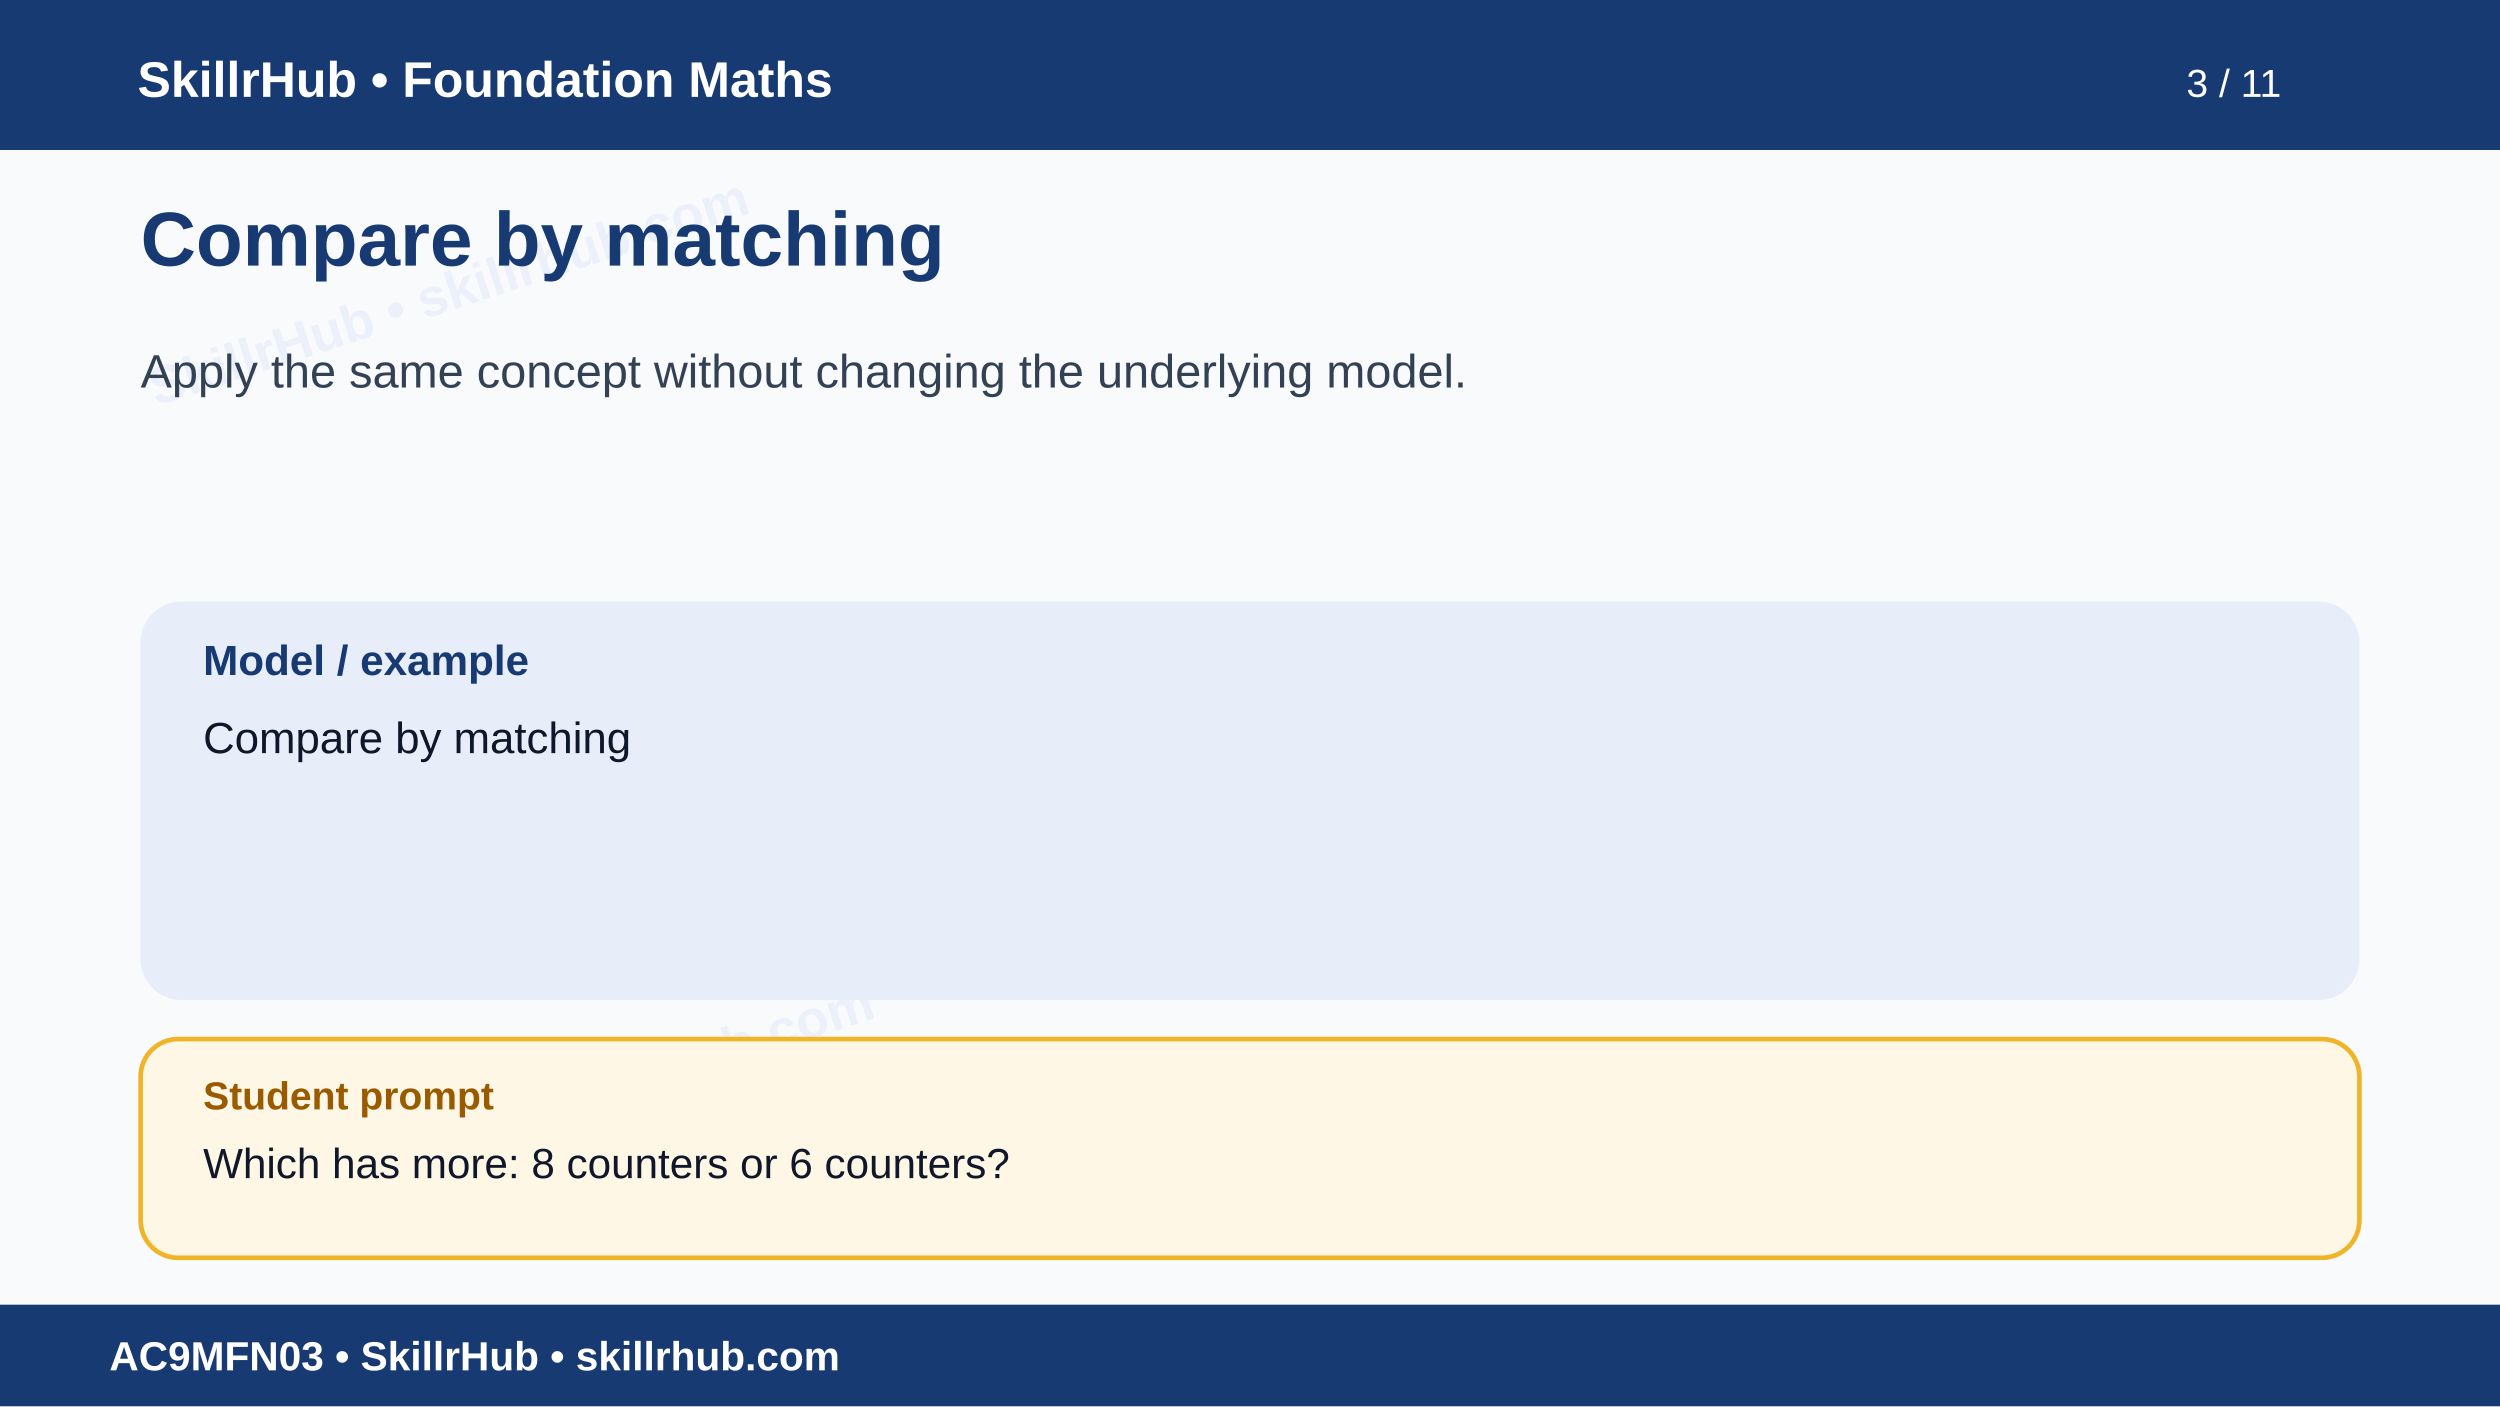
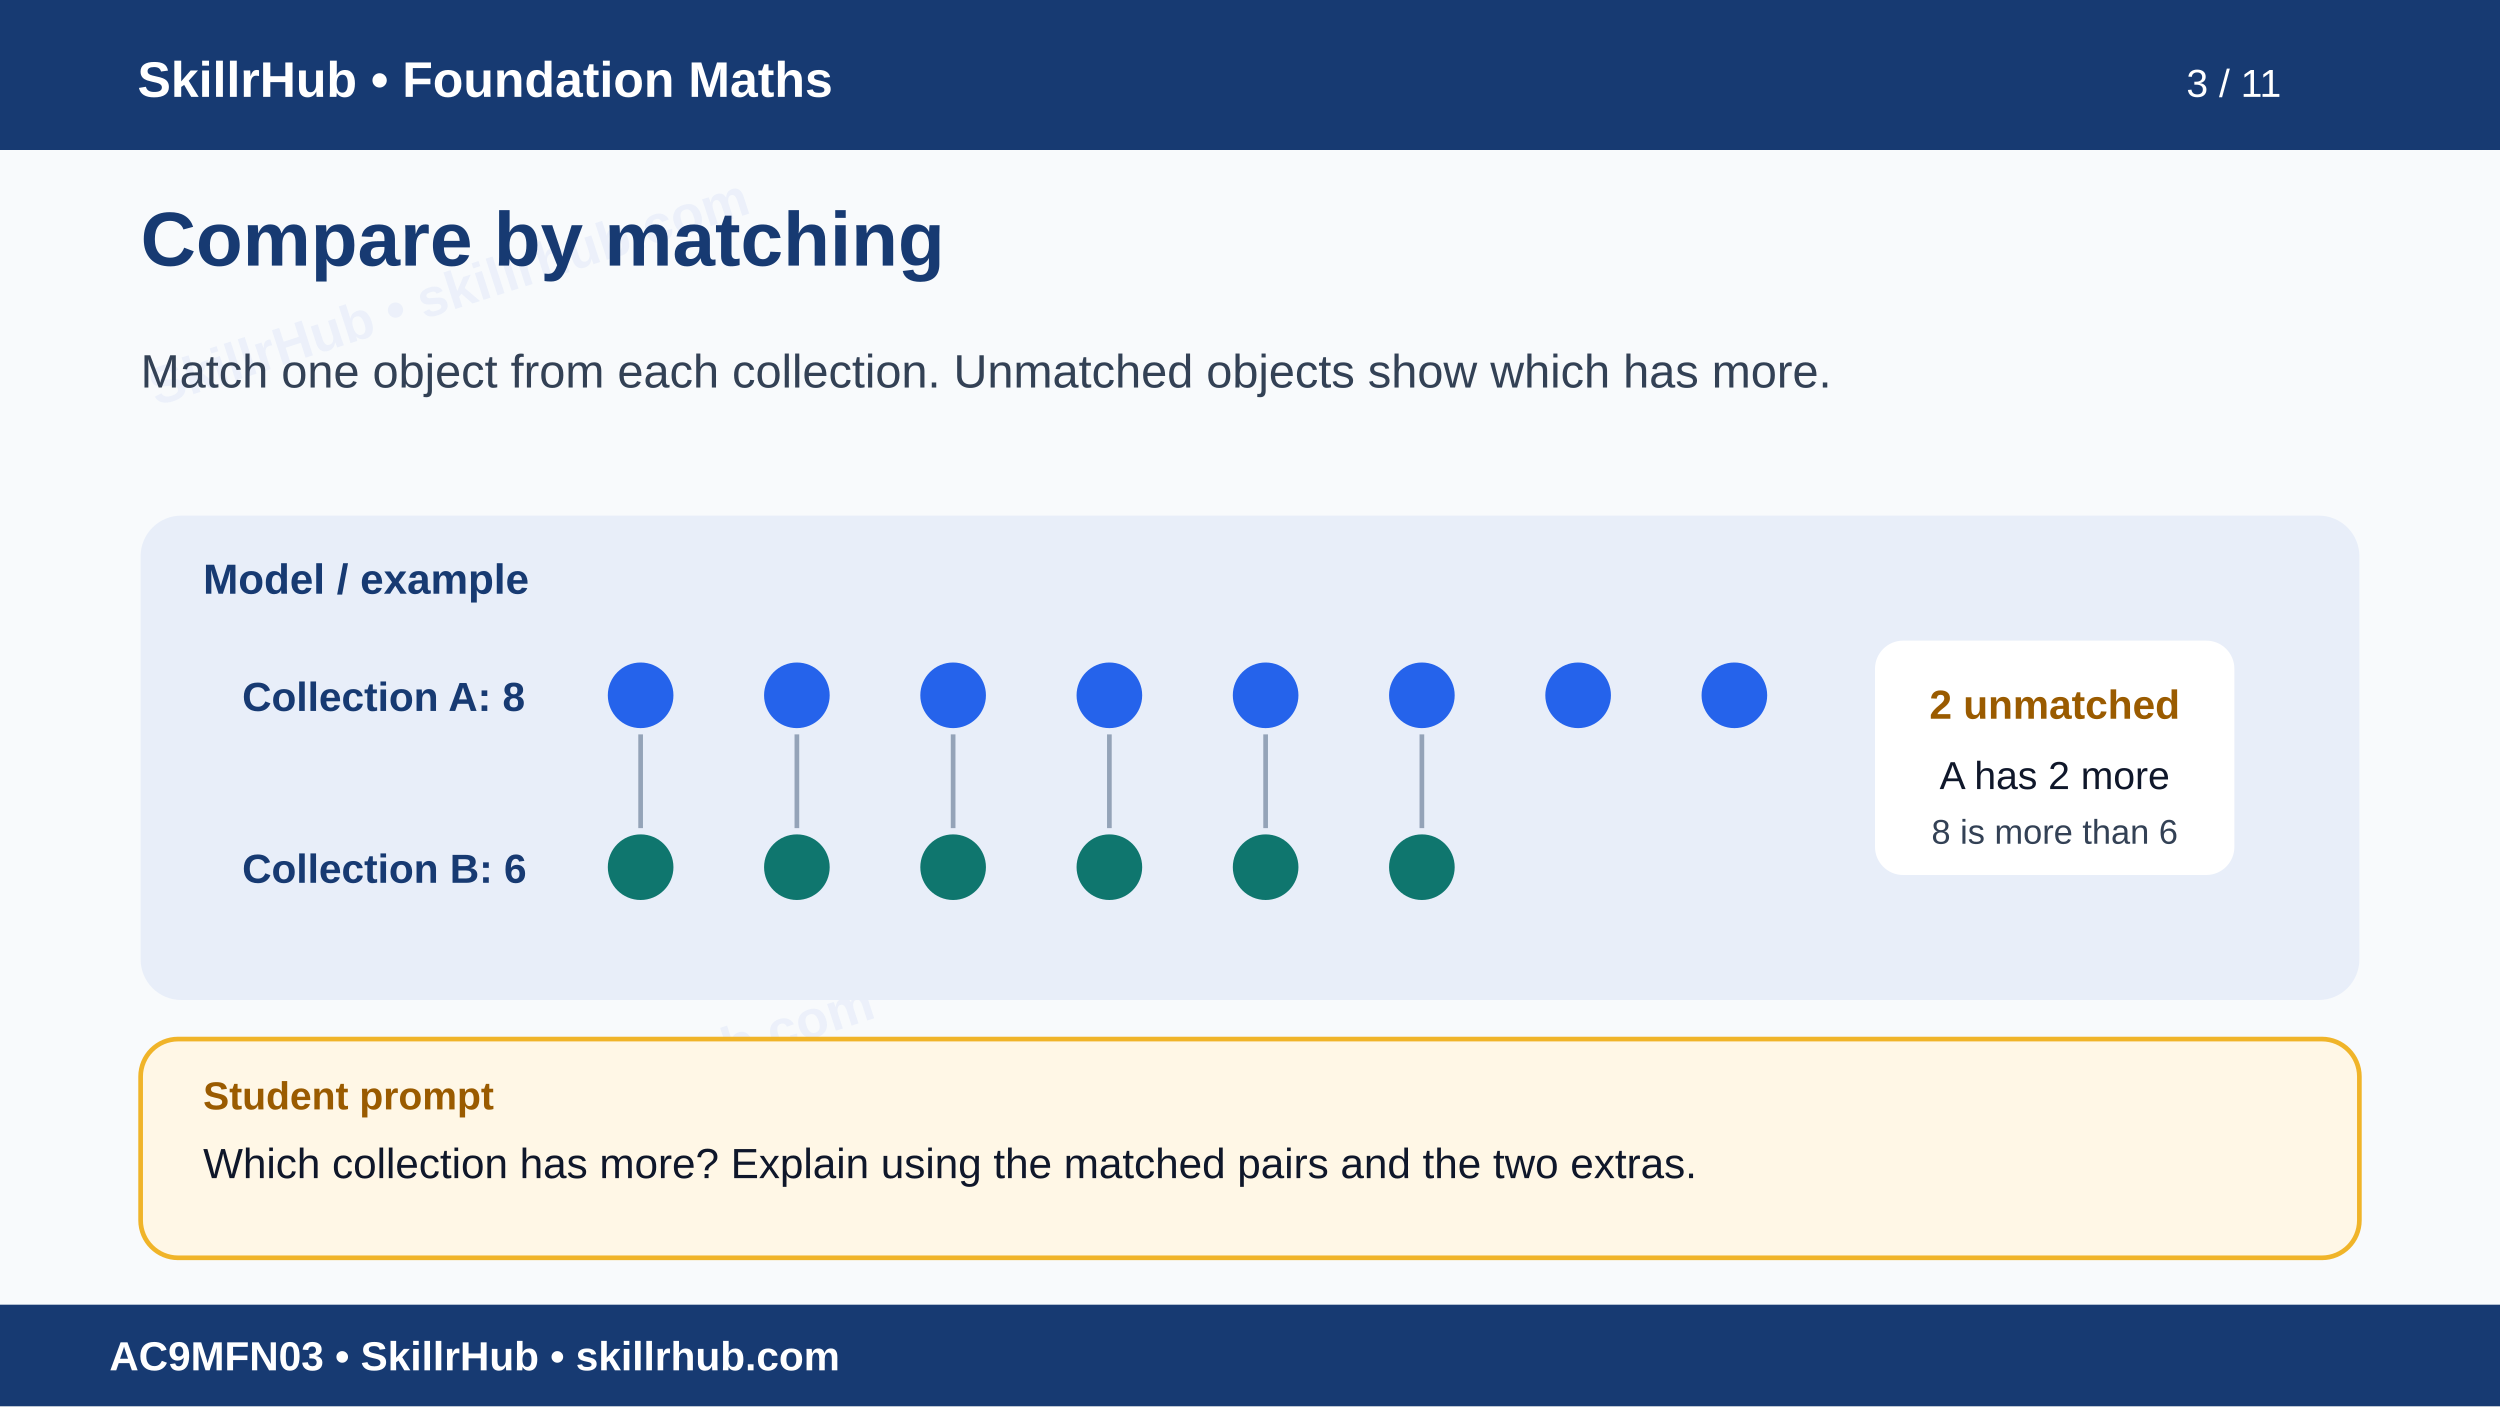
<svg xmlns="http://www.w3.org/2000/svg" width="1600" height="900" viewBox="0 0 1600 900">
  <rect width="1600" height="900" fill="#f8fafc" />
  <g opacity=".055" fill="#1d4ed8" font-family="Arial" font-size="34" font-weight="700">
    <text x="100" y="260" transform="rotate(-18 100 260)">SkillrHub • skillrhub.com</text>
    <text x="760" y="565" transform="rotate(-18 760 565)">SkillrHub • skillrhub.com</text>
    <text x="180" y="775" transform="rotate(-18 180 775)">SkillrHub • skillrhub.com</text>
  </g>
  <rect width="1600" height="96" fill="#173a72" />
  <text x="88" y="62" fill="white" font-family="Arial" font-size="32" font-weight="700">SkillrHub • Foundation Maths</text>
  <text x="1460" y="62" text-anchor="end" fill="white" font-family="Arial" font-size="25">3 / 11</text>
  <text x="90" y="170" fill="#173a72" font-family="Arial" font-size="49" font-weight="700">Compare by matching</text>
-   <text x="90" y="248" fill="#334155" font-family="Arial" font-size="30" font-weight="400">Apply the same concept without changing the underlying model.</text>
-   <rect x="90" y="385" width="1420" height="255" rx="26" fill="#e8eef9" />
-   <text x="130" y="432" fill="#173a72" font-family="Arial" font-size="27" font-weight="700">Model / example</text>
-   <text x="130" y="482" fill="#0f172a" font-family="Arial" font-size="28" font-weight="400">Compare by matching</text>
+   <text x="90" y="248" fill="#334155" font-family="Arial" font-size="30">Match one object from each collection. Unmatched objects show which has more.</text>
+   <rect x="90" y="330" width="1420" height="310" rx="26" fill="#e8eef9" />
+   <text x="130" y="380" fill="#173a72" font-family="Arial" font-size="27" font-weight="700">Model / example</text>
+   <text x="155" y="455" fill="#173a72" font-family="Arial" font-size="26" font-weight="700">Collection A: 8</text>
+   <text x="155" y="565" fill="#173a72" font-family="Arial" font-size="26" font-weight="700">Collection B: 6</text>
+   <g fill="#2563eb">
+     <circle cx="410" cy="445" r="21" />
+     <circle cx="510" cy="445" r="21" />
+     <circle cx="610" cy="445" r="21" />
+     <circle cx="710" cy="445" r="21" />
+     <circle cx="810" cy="445" r="21" />
+     <circle cx="910" cy="445" r="21" />
+     <circle cx="1010" cy="445" r="21" />
+     <circle cx="1110" cy="445" r="21" />
+   </g>
+   <g fill="#0f766e">
+     <circle cx="410" cy="555" r="21" />
+     <circle cx="510" cy="555" r="21" />
+     <circle cx="610" cy="555" r="21" />
+     <circle cx="710" cy="555" r="21" />
+     <circle cx="810" cy="555" r="21" />
+     <circle cx="910" cy="555" r="21" />
+   </g>
+   <g stroke="#94a3b8" stroke-width="3">
+     <line x1="410" y1="470" x2="410" y2="530" />
+     <line x1="510" y1="470" x2="510" y2="530" />
+     <line x1="610" y1="470" x2="610" y2="530" />
+     <line x1="710" y1="470" x2="710" y2="530" />
+     <line x1="810" y1="470" x2="810" y2="530" />
+     <line x1="910" y1="470" x2="910" y2="530" />
+   </g>
+   <rect x="1200" y="410" width="230" height="150" rx="18" fill="white" />
+   <text x="1315" y="460" text-anchor="middle" fill="#9a5b00" font-family="Arial" font-size="26" font-weight="700">2 unmatched</text>
+   <text x="1315" y="505" text-anchor="middle" fill="#0f172a" font-family="Arial" font-size="25">A has 2 more</text>
+   <text x="1315" y="540" text-anchor="middle" fill="#334155" font-family="Arial" font-size="22">8 is more than 6</text>
  <rect x="90" y="665" width="1420" height="140" rx="24" fill="#fff7e6" stroke="#f0b429" stroke-width="3" />
  <text x="130" y="710" fill="#9a5b00" font-family="Arial" font-size="25" font-weight="700">Student prompt</text>
-   <text x="130" y="754" fill="#0f172a" font-family="Arial" font-size="27" font-weight="400">Which has more: 8 counters or 6 counters?</text>
+   <text x="130" y="754" fill="#0f172a" font-family="Arial" font-size="27">Which collection has more? Explain using the matched pairs and the two extras.</text>
  <rect y="835" width="1600" height="65" fill="#173a72" />
  <text x="70" y="877" fill="white" font-family="Arial" font-size="26" font-weight="700">AC9MFN03 • SkillrHub • skillrhub.com</text>
</svg>
